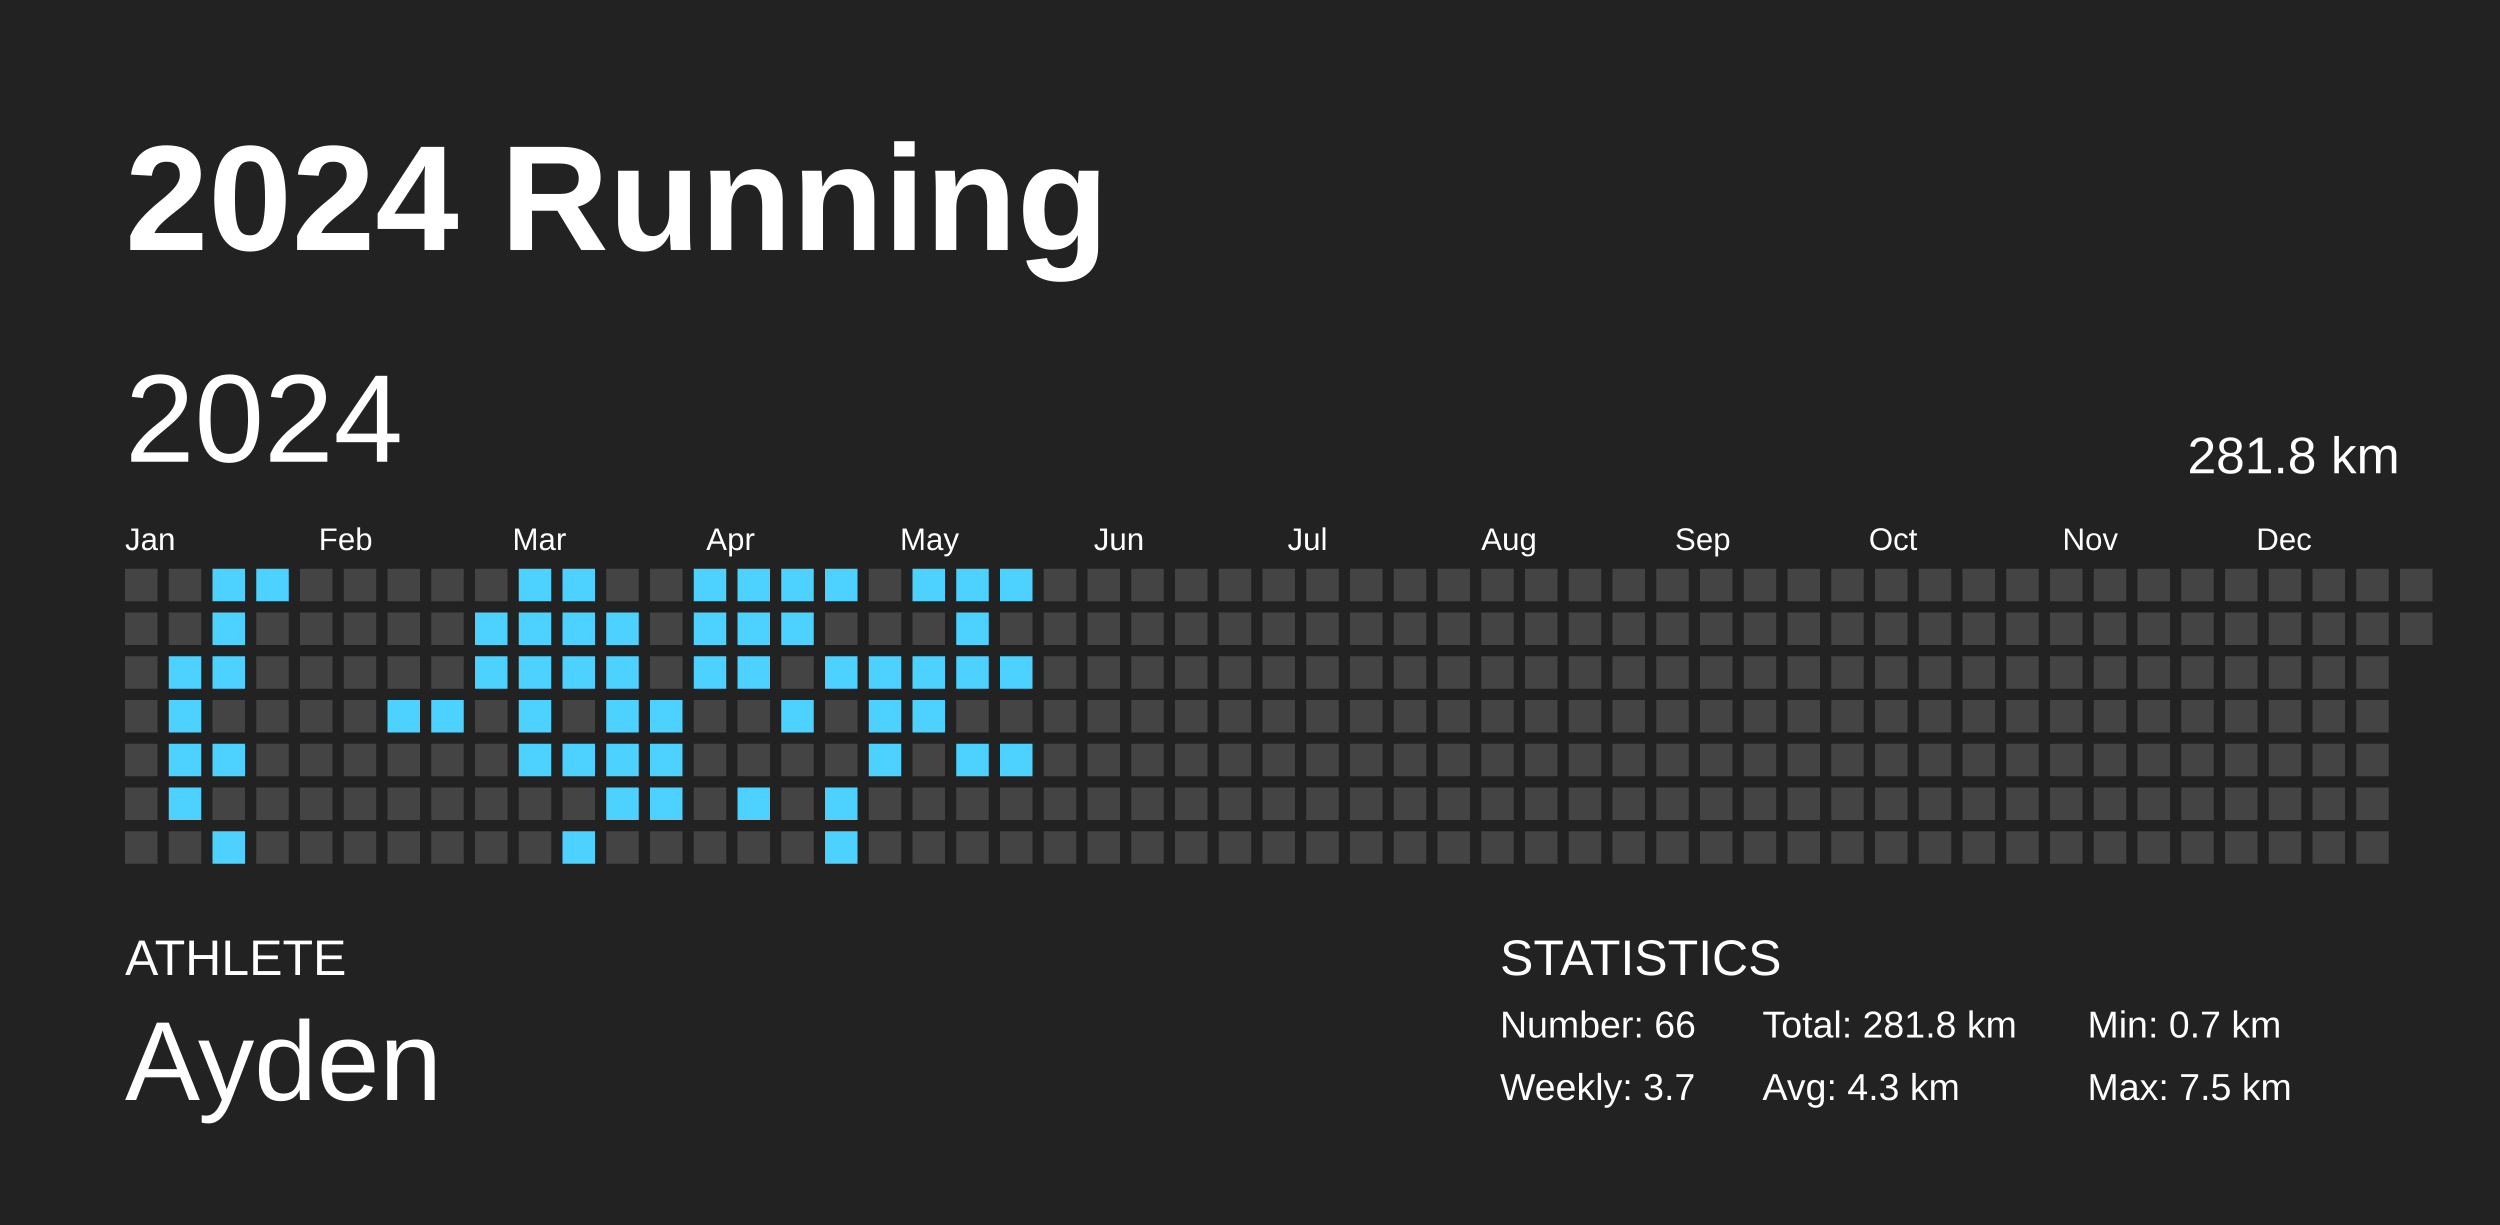
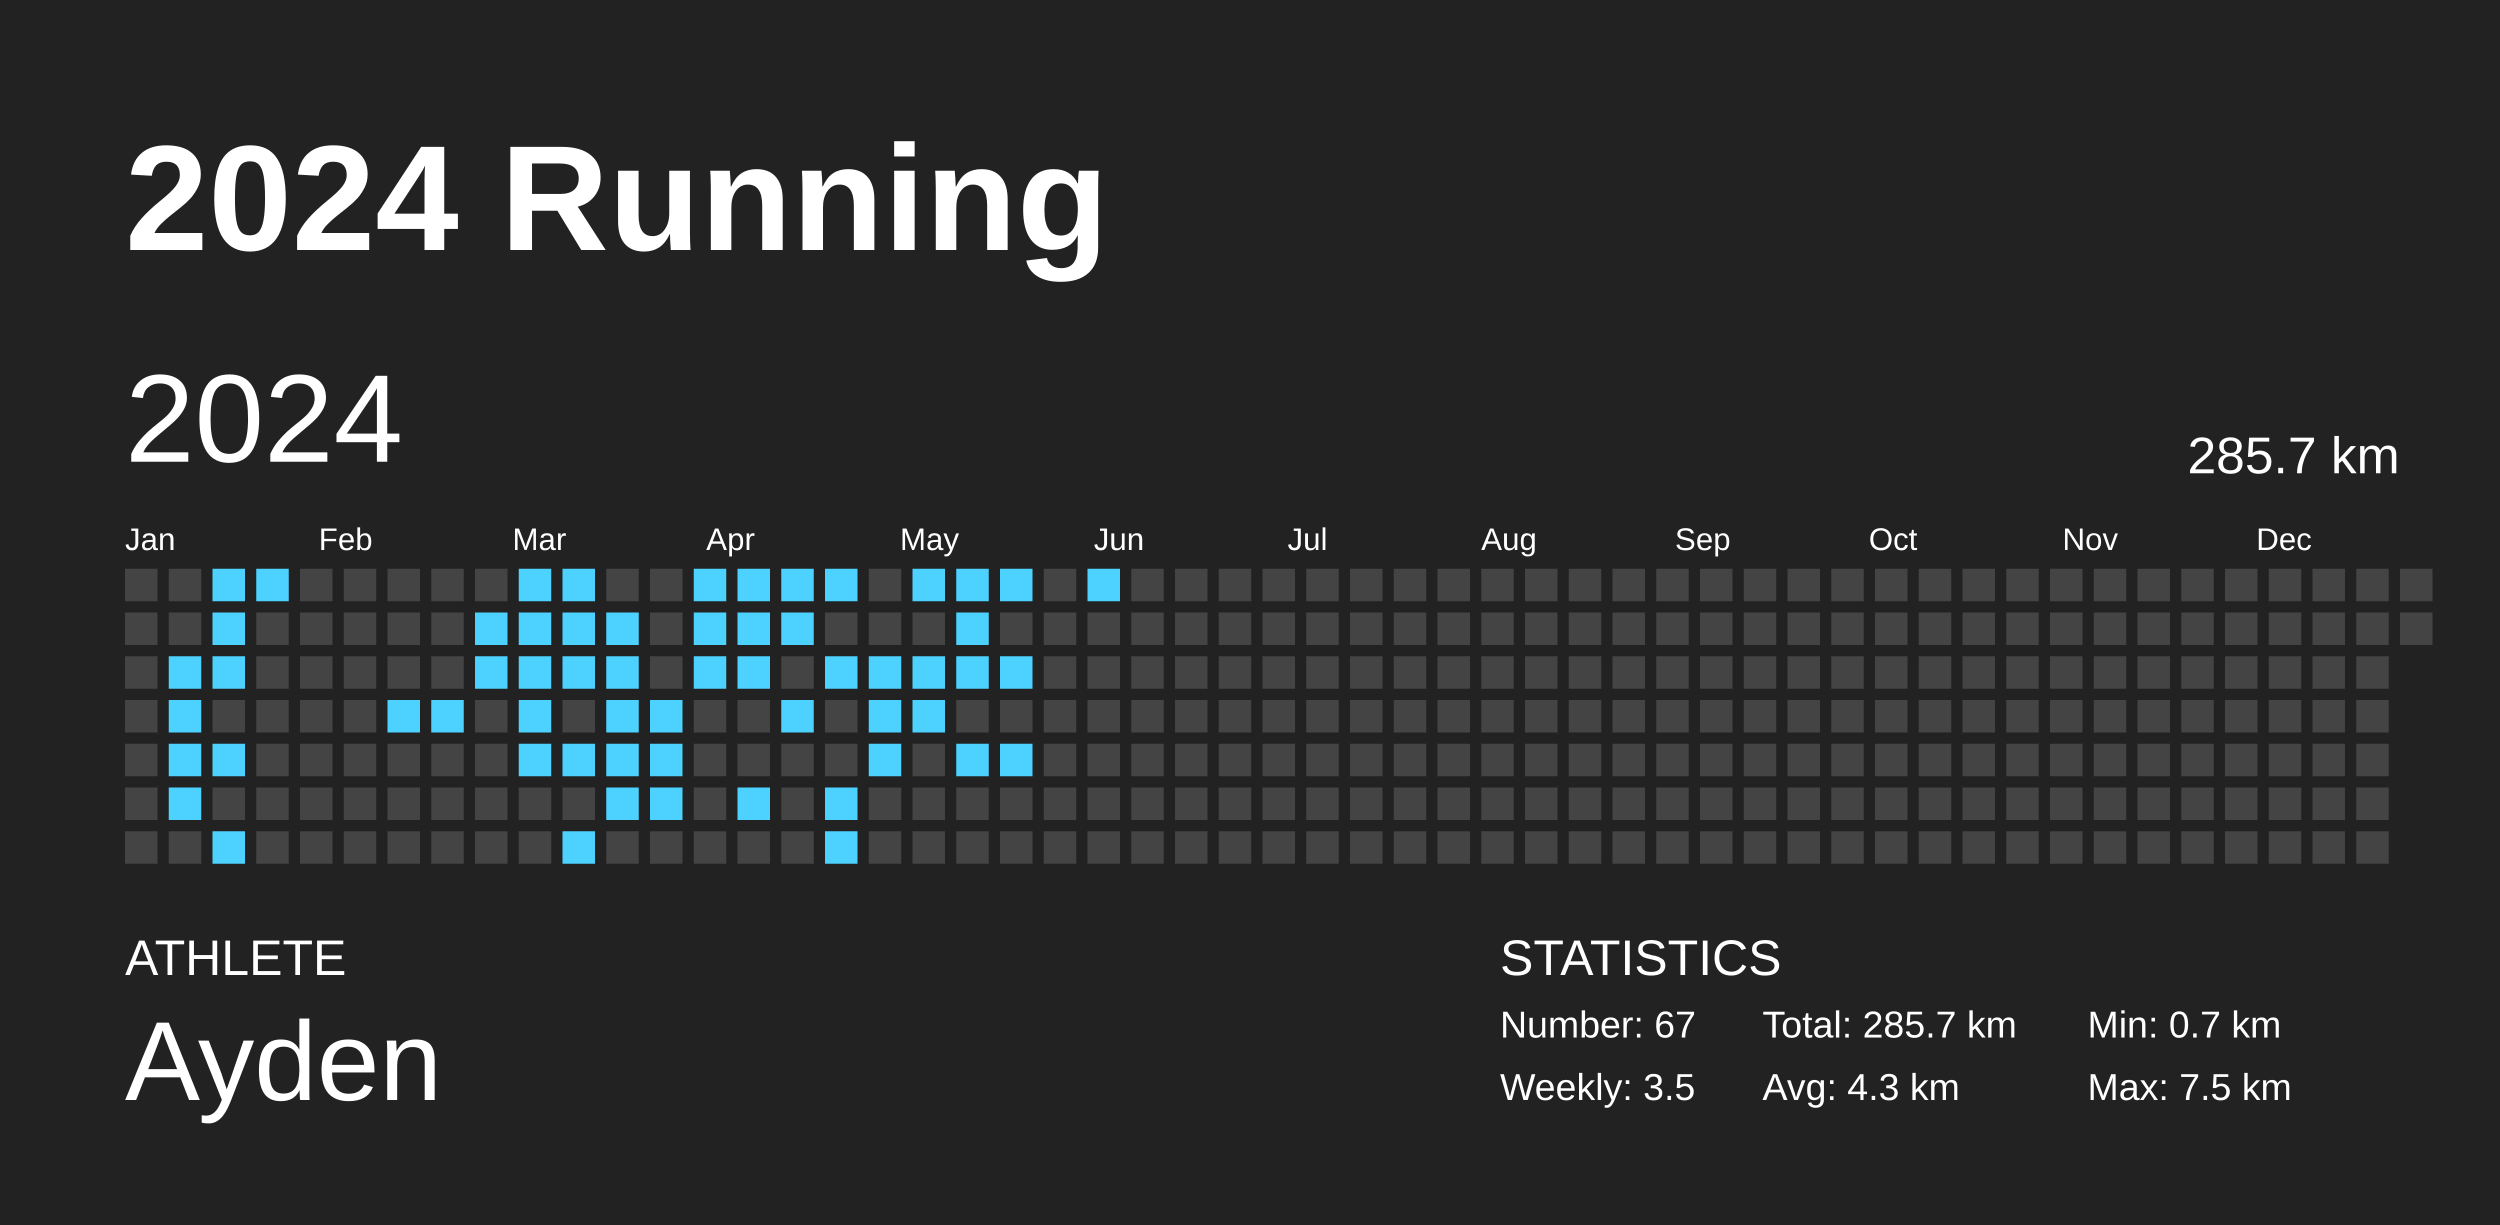
<svg xmlns="http://www.w3.org/2000/svg" baseProfile="full" height="98mm" version="1.1" viewBox="0,0,200,98" width="200mm">
  <defs />
  <rect fill="#222222" height="98" width="200" x="0" y="0" />
  <text fill="#FFFFFF" style="font-size:12px; font-family:Arial; font-weight:bold;" x="10" y="20">2024 Running</text>
  <text fill="#FFFFFF" style="font-size:4px; font-family:Arial" x="10" y="78">ATHLETE</text>
  <text fill="#FFFFFF" style="font-size:9px; font-family:Arial" x="10" y="88">Ayden</text>
  <text fill="#FFFFFF" style="font-size:4px; font-family:Arial" x="120" y="78">STATISTICS</text>
-   <text fill="#FFFFFF" style="font-size:3px; font-family:Arial" x="120" y="83">Number: 66</text>
-   <text fill="#FFFFFF" style="font-size:3px; font-family:Arial" x="120" y="88">Weekly: 3.7</text>
-   <text fill="#FFFFFF" style="font-size:3px; font-family:Arial" x="141" y="83">Total: 281.8 km</text>
+   <text fill="#FFFFFF" style="font-size:3px; font-family:Arial" x="120" y="83">Number: 67</text>
+   <text fill="#FFFFFF" style="font-size:3px; font-family:Arial" x="120" y="88">Weekly: 3.5</text>
+   <text fill="#FFFFFF" style="font-size:3px; font-family:Arial" x="141" y="83">Total: 285.7 km</text>
  <text fill="#FFFFFF" style="font-size:3px; font-family:Arial" x="141" y="88">Avg: 4.3 km</text>
  <text fill="#FFFFFF" style="font-size:3px; font-family:Arial" x="167" y="83">Min: 0.7 km</text>
  <text fill="#FFFFFF" style="font-size:3px; font-family:Arial" x="167" y="88">Max: 7.5 km</text>
  <text dominant-baseline="hanging" fill="#FFFFFF" style="font-size:10.0px; font-family:Arial;" x="10" y="30">2024</text>
-   <text dominant-baseline="hanging" fill="#FFFFFF" style="font-size:4.125px; font-family:Arial;" x="175" y="35">281.8 km</text>
+   <text dominant-baseline="hanging" fill="#FFFFFF" style="font-size:4.125px; font-family:Arial;" x="175" y="35">285.7 km</text>
  <text fill="#FFFFFF" style="font-size:2.5px; font-family:Arial" x="10.0" y="44">Jan</text>
  <text fill="#FFFFFF" style="font-size:2.5px; font-family:Arial" x="25.5" y="44">Feb</text>
  <text fill="#FFFFFF" style="font-size:2.5px; font-family:Arial" x="41.0" y="44">Mar</text>
  <text fill="#FFFFFF" style="font-size:2.5px; font-family:Arial" x="56.5" y="44">Apr</text>
  <text fill="#FFFFFF" style="font-size:2.5px; font-family:Arial" x="72.0" y="44">May</text>
  <text fill="#FFFFFF" style="font-size:2.5px; font-family:Arial" x="87.5" y="44">Jun</text>
  <text fill="#FFFFFF" style="font-size:2.5px; font-family:Arial" x="103.0" y="44">Jul</text>
  <text fill="#FFFFFF" style="font-size:2.5px; font-family:Arial" x="118.5" y="44">Aug</text>
  <text fill="#FFFFFF" style="font-size:2.5px; font-family:Arial" x="134.0" y="44">Sep</text>
  <text fill="#FFFFFF" style="font-size:2.5px; font-family:Arial" x="149.5" y="44">Oct</text>
  <text fill="#FFFFFF" style="font-size:2.5px; font-family:Arial" x="165.0" y="44">Nov</text>
  <text fill="#FFFFFF" style="font-size:2.5px; font-family:Arial" x="180.5" y="44">Dec</text>
  <rect fill="#444444" height="2.6" width="2.6" x="10.0" y="45.5" />
  <rect fill="#444444" height="2.6" width="2.6" x="10.0" y="49.0" />
  <rect fill="#444444" height="2.6" width="2.6" x="10.0" y="52.5" />
  <rect fill="#444444" height="2.6" width="2.6" x="10.0" y="56.0" />
  <rect fill="#444444" height="2.6" width="2.6" x="10.0" y="59.5" />
  <rect fill="#444444" height="2.6" width="2.6" x="10.0" y="63.0" />
  <rect fill="#444444" height="2.6" width="2.6" x="10.0" y="66.5" />
  <rect fill="#444444" height="2.6" width="2.6" x="13.5" y="45.5" />
  <rect fill="#444444" height="2.6" width="2.6" x="13.5" y="49.0" />
  <rect fill="#4dd2ff" height="2.6" width="2.6" x="13.5" y="52.5" />
  <rect fill="#4dd2ff" height="2.6" width="2.6" x="13.5" y="56.0" />
  <rect fill="#4dd2ff" height="2.6" width="2.6" x="13.5" y="59.5" />
  <rect fill="#4dd2ff" height="2.6" width="2.6" x="13.5" y="63.0" />
  <rect fill="#444444" height="2.6" width="2.6" x="13.5" y="66.5" />
  <rect fill="#4dd2ff" height="2.6" width="2.6" x="17.0" y="45.5" />
  <rect fill="#4dd2ff" height="2.6" width="2.6" x="17.0" y="49.0" />
  <rect fill="#4dd2ff" height="2.6" width="2.6" x="17.0" y="52.5" />
  <rect fill="#444444" height="2.6" width="2.6" x="17.0" y="56.0" />
  <rect fill="#4dd2ff" height="2.6" width="2.6" x="17.0" y="59.5" />
  <rect fill="#444444" height="2.6" width="2.6" x="17.0" y="63.0" />
  <rect fill="#4dd2ff" height="2.6" width="2.6" x="17.0" y="66.5" />
  <rect fill="#4dd2ff" height="2.6" width="2.6" x="20.5" y="45.5" />
  <rect fill="#444444" height="2.6" width="2.6" x="20.5" y="49.0" />
  <rect fill="#444444" height="2.6" width="2.6" x="20.5" y="52.5" />
  <rect fill="#444444" height="2.6" width="2.6" x="20.5" y="56.0" />
  <rect fill="#444444" height="2.6" width="2.6" x="20.5" y="59.5" />
  <rect fill="#444444" height="2.6" width="2.6" x="20.5" y="63.0" />
  <rect fill="#444444" height="2.6" width="2.6" x="20.5" y="66.5" />
  <rect fill="#444444" height="2.6" width="2.6" x="24.0" y="45.5" />
  <rect fill="#444444" height="2.6" width="2.6" x="24.0" y="49.0" />
  <rect fill="#444444" height="2.6" width="2.6" x="24.0" y="52.5" />
  <rect fill="#444444" height="2.6" width="2.6" x="24.0" y="56.0" />
  <rect fill="#444444" height="2.6" width="2.6" x="24.0" y="59.5" />
  <rect fill="#444444" height="2.6" width="2.6" x="24.0" y="63.0" />
  <rect fill="#444444" height="2.6" width="2.6" x="24.0" y="66.5" />
  <rect fill="#444444" height="2.6" width="2.6" x="27.5" y="45.5" />
  <rect fill="#444444" height="2.6" width="2.6" x="27.5" y="49.0" />
  <rect fill="#444444" height="2.6" width="2.6" x="27.5" y="52.5" />
  <rect fill="#444444" height="2.6" width="2.6" x="27.5" y="56.0" />
  <rect fill="#444444" height="2.6" width="2.6" x="27.5" y="59.5" />
  <rect fill="#444444" height="2.6" width="2.6" x="27.5" y="63.0" />
  <rect fill="#444444" height="2.6" width="2.6" x="27.5" y="66.5" />
  <rect fill="#444444" height="2.6" width="2.6" x="31.0" y="45.5" />
  <rect fill="#444444" height="2.6" width="2.6" x="31.0" y="49.0" />
  <rect fill="#444444" height="2.6" width="2.6" x="31.0" y="52.5" />
  <rect fill="#4dd2ff" height="2.6" width="2.6" x="31.0" y="56.0" />
  <rect fill="#444444" height="2.6" width="2.6" x="31.0" y="59.5" />
  <rect fill="#444444" height="2.6" width="2.6" x="31.0" y="63.0" />
  <rect fill="#444444" height="2.6" width="2.6" x="31.0" y="66.5" />
  <rect fill="#444444" height="2.6" width="2.6" x="34.5" y="45.5" />
  <rect fill="#444444" height="2.6" width="2.6" x="34.5" y="49.0" />
  <rect fill="#444444" height="2.6" width="2.6" x="34.5" y="52.5" />
  <rect fill="#4dd2ff" height="2.6" width="2.6" x="34.5" y="56.0" />
  <rect fill="#444444" height="2.6" width="2.6" x="34.5" y="59.5" />
  <rect fill="#444444" height="2.6" width="2.6" x="34.5" y="63.0" />
  <rect fill="#444444" height="2.6" width="2.6" x="34.5" y="66.5" />
  <rect fill="#444444" height="2.6" width="2.6" x="38.0" y="45.5" />
  <rect fill="#4dd2ff" height="2.6" width="2.6" x="38.0" y="49.0" />
  <rect fill="#4dd2ff" height="2.6" width="2.6" x="38.0" y="52.5" />
  <rect fill="#444444" height="2.6" width="2.6" x="38.0" y="56.0" />
  <rect fill="#444444" height="2.6" width="2.6" x="38.0" y="59.5" />
  <rect fill="#444444" height="2.6" width="2.6" x="38.0" y="63.0" />
  <rect fill="#444444" height="2.6" width="2.6" x="38.0" y="66.5" />
  <rect fill="#4dd2ff" height="2.6" width="2.6" x="41.5" y="45.5" />
  <rect fill="#4dd2ff" height="2.6" width="2.6" x="41.5" y="49.0" />
  <rect fill="#4dd2ff" height="2.6" width="2.6" x="41.5" y="52.5" />
  <rect fill="#4dd2ff" height="2.6" width="2.6" x="41.5" y="56.0" />
  <rect fill="#4dd2ff" height="2.6" width="2.6" x="41.5" y="59.5" />
  <rect fill="#444444" height="2.6" width="2.6" x="41.5" y="63.0" />
  <rect fill="#444444" height="2.6" width="2.6" x="41.5" y="66.5" />
  <rect fill="#4dd2ff" height="2.6" width="2.6" x="45.0" y="45.5" />
  <rect fill="#4dd2ff" height="2.6" width="2.6" x="45.0" y="49.0" />
  <rect fill="#4dd2ff" height="2.6" width="2.6" x="45.0" y="52.5" />
  <rect fill="#444444" height="2.6" width="2.6" x="45.0" y="56.0" />
  <rect fill="#4dd2ff" height="2.6" width="2.6" x="45.0" y="59.5" />
  <rect fill="#444444" height="2.6" width="2.6" x="45.0" y="63.0" />
  <rect fill="#4dd2ff" height="2.6" width="2.6" x="45.0" y="66.5" />
  <rect fill="#444444" height="2.6" width="2.6" x="48.5" y="45.5" />
  <rect fill="#4dd2ff" height="2.6" width="2.6" x="48.5" y="49.0" />
  <rect fill="#4dd2ff" height="2.6" width="2.6" x="48.5" y="52.5" />
  <rect fill="#4dd2ff" height="2.6" width="2.6" x="48.5" y="56.0" />
  <rect fill="#4dd2ff" height="2.6" width="2.6" x="48.5" y="59.5" />
  <rect fill="#4dd2ff" height="2.6" width="2.6" x="48.5" y="63.0" />
  <rect fill="#444444" height="2.6" width="2.6" x="48.5" y="66.5" />
  <rect fill="#444444" height="2.6" width="2.6" x="52.0" y="45.5" />
  <rect fill="#444444" height="2.6" width="2.6" x="52.0" y="49.0" />
  <rect fill="#444444" height="2.6" width="2.6" x="52.0" y="52.5" />
  <rect fill="#4dd2ff" height="2.6" width="2.6" x="52.0" y="56.0" />
  <rect fill="#4dd2ff" height="2.6" width="2.6" x="52.0" y="59.5" />
  <rect fill="#4dd2ff" height="2.6" width="2.6" x="52.0" y="63.0" />
  <rect fill="#444444" height="2.6" width="2.6" x="52.0" y="66.5" />
  <rect fill="#4dd2ff" height="2.6" width="2.6" x="55.5" y="45.5" />
  <rect fill="#4dd2ff" height="2.6" width="2.6" x="55.5" y="49.0" />
  <rect fill="#4dd2ff" height="2.6" width="2.6" x="55.5" y="52.5" />
  <rect fill="#444444" height="2.6" width="2.6" x="55.5" y="56.0" />
  <rect fill="#444444" height="2.6" width="2.6" x="55.5" y="59.5" />
  <rect fill="#444444" height="2.6" width="2.6" x="55.5" y="63.0" />
  <rect fill="#444444" height="2.6" width="2.6" x="55.5" y="66.5" />
  <rect fill="#4dd2ff" height="2.6" width="2.6" x="59.0" y="45.5" />
  <rect fill="#4dd2ff" height="2.6" width="2.6" x="59.0" y="49.0" />
  <rect fill="#4dd2ff" height="2.6" width="2.6" x="59.0" y="52.5" />
  <rect fill="#444444" height="2.6" width="2.6" x="59.0" y="56.0" />
  <rect fill="#444444" height="2.6" width="2.6" x="59.0" y="59.5" />
  <rect fill="#4dd2ff" height="2.6" width="2.6" x="59.0" y="63.0" />
  <rect fill="#444444" height="2.6" width="2.6" x="59.0" y="66.5" />
  <rect fill="#4dd2ff" height="2.6" width="2.6" x="62.5" y="45.5" />
  <rect fill="#4dd2ff" height="2.6" width="2.6" x="62.5" y="49.0" />
  <rect fill="#444444" height="2.6" width="2.6" x="62.5" y="52.5" />
  <rect fill="#4dd2ff" height="2.6" width="2.6" x="62.5" y="56.0" />
  <rect fill="#444444" height="2.6" width="2.6" x="62.5" y="59.5" />
  <rect fill="#444444" height="2.6" width="2.6" x="62.5" y="63.0" />
  <rect fill="#444444" height="2.6" width="2.6" x="62.5" y="66.5" />
  <rect fill="#4dd2ff" height="2.6" width="2.6" x="66.0" y="45.5" />
  <rect fill="#444444" height="2.6" width="2.6" x="66.0" y="49.0" />
  <rect fill="#4dd2ff" height="2.6" width="2.6" x="66.0" y="52.5" />
  <rect fill="#444444" height="2.6" width="2.6" x="66.0" y="56.0" />
  <rect fill="#444444" height="2.6" width="2.6" x="66.0" y="59.5" />
  <rect fill="#4dd2ff" height="2.6" width="2.6" x="66.0" y="63.0" />
  <rect fill="#4dd2ff" height="2.6" width="2.6" x="66.0" y="66.5" />
  <rect fill="#444444" height="2.6" width="2.6" x="69.5" y="45.5" />
  <rect fill="#444444" height="2.6" width="2.6" x="69.5" y="49.0" />
  <rect fill="#4dd2ff" height="2.6" width="2.6" x="69.5" y="52.5" />
  <rect fill="#4dd2ff" height="2.6" width="2.6" x="69.5" y="56.0" />
  <rect fill="#4dd2ff" height="2.6" width="2.6" x="69.5" y="59.5" />
  <rect fill="#444444" height="2.6" width="2.6" x="69.5" y="63.0" />
  <rect fill="#444444" height="2.6" width="2.6" x="69.5" y="66.5" />
  <rect fill="#4dd2ff" height="2.6" width="2.6" x="73.0" y="45.5" />
  <rect fill="#444444" height="2.6" width="2.6" x="73.0" y="49.0" />
  <rect fill="#4dd2ff" height="2.6" width="2.6" x="73.0" y="52.5" />
  <rect fill="#4dd2ff" height="2.6" width="2.6" x="73.0" y="56.0" />
  <rect fill="#444444" height="2.6" width="2.6" x="73.0" y="59.5" />
  <rect fill="#444444" height="2.6" width="2.6" x="73.0" y="63.0" />
  <rect fill="#444444" height="2.6" width="2.6" x="73.0" y="66.5" />
  <rect fill="#4dd2ff" height="2.6" width="2.6" x="76.5" y="45.5" />
  <rect fill="#4dd2ff" height="2.6" width="2.6" x="76.5" y="49.0" />
  <rect fill="#4dd2ff" height="2.6" width="2.6" x="76.5" y="52.5" />
  <rect fill="#444444" height="2.6" width="2.6" x="76.5" y="56.0" />
  <rect fill="#4dd2ff" height="2.6" width="2.6" x="76.5" y="59.5" />
  <rect fill="#444444" height="2.6" width="2.6" x="76.5" y="63.0" />
  <rect fill="#444444" height="2.6" width="2.6" x="76.5" y="66.5" />
  <rect fill="#4dd2ff" height="2.6" width="2.6" x="80.0" y="45.5" />
  <rect fill="#444444" height="2.6" width="2.6" x="80.0" y="49.0" />
  <rect fill="#4dd2ff" height="2.6" width="2.6" x="80.0" y="52.5" />
  <rect fill="#444444" height="2.6" width="2.6" x="80.0" y="56.0" />
  <rect fill="#4dd2ff" height="2.6" width="2.6" x="80.0" y="59.5" />
  <rect fill="#444444" height="2.6" width="2.6" x="80.0" y="63.0" />
  <rect fill="#444444" height="2.6" width="2.6" x="80.0" y="66.5" />
  <rect fill="#444444" height="2.6" width="2.6" x="83.5" y="45.5" />
  <rect fill="#444444" height="2.6" width="2.6" x="83.5" y="49.0" />
  <rect fill="#444444" height="2.6" width="2.6" x="83.5" y="52.5" />
  <rect fill="#444444" height="2.6" width="2.6" x="83.5" y="56.0" />
  <rect fill="#444444" height="2.6" width="2.6" x="83.5" y="59.5" />
  <rect fill="#444444" height="2.6" width="2.6" x="83.5" y="63.0" />
  <rect fill="#444444" height="2.6" width="2.6" x="83.5" y="66.5" />
-   <rect fill="#444444" height="2.6" width="2.6" x="87.0" y="45.5" />
+   <rect fill="#4dd2ff" height="2.6" width="2.6" x="87.0" y="45.5" />
  <rect fill="#444444" height="2.6" width="2.6" x="87.0" y="49.0" />
  <rect fill="#444444" height="2.6" width="2.6" x="87.0" y="52.5" />
  <rect fill="#444444" height="2.6" width="2.6" x="87.0" y="56.0" />
  <rect fill="#444444" height="2.6" width="2.6" x="87.0" y="59.5" />
  <rect fill="#444444" height="2.6" width="2.6" x="87.0" y="63.0" />
  <rect fill="#444444" height="2.6" width="2.6" x="87.0" y="66.5" />
  <rect fill="#444444" height="2.6" width="2.6" x="90.5" y="45.5" />
  <rect fill="#444444" height="2.6" width="2.6" x="90.5" y="49.0" />
  <rect fill="#444444" height="2.6" width="2.6" x="90.5" y="52.5" />
  <rect fill="#444444" height="2.6" width="2.6" x="90.5" y="56.0" />
  <rect fill="#444444" height="2.6" width="2.6" x="90.5" y="59.5" />
  <rect fill="#444444" height="2.6" width="2.6" x="90.5" y="63.0" />
  <rect fill="#444444" height="2.6" width="2.6" x="90.5" y="66.5" />
  <rect fill="#444444" height="2.6" width="2.6" x="94.0" y="45.5" />
  <rect fill="#444444" height="2.6" width="2.6" x="94.0" y="49.0" />
  <rect fill="#444444" height="2.6" width="2.6" x="94.0" y="52.5" />
  <rect fill="#444444" height="2.6" width="2.6" x="94.0" y="56.0" />
  <rect fill="#444444" height="2.6" width="2.6" x="94.0" y="59.5" />
  <rect fill="#444444" height="2.6" width="2.6" x="94.0" y="63.0" />
  <rect fill="#444444" height="2.6" width="2.6" x="94.0" y="66.5" />
  <rect fill="#444444" height="2.6" width="2.6" x="97.5" y="45.5" />
  <rect fill="#444444" height="2.6" width="2.6" x="97.5" y="49.0" />
  <rect fill="#444444" height="2.6" width="2.6" x="97.5" y="52.5" />
  <rect fill="#444444" height="2.6" width="2.6" x="97.5" y="56.0" />
  <rect fill="#444444" height="2.6" width="2.6" x="97.5" y="59.5" />
  <rect fill="#444444" height="2.6" width="2.6" x="97.5" y="63.0" />
  <rect fill="#444444" height="2.6" width="2.6" x="97.5" y="66.5" />
  <rect fill="#444444" height="2.6" width="2.6" x="101.0" y="45.5" />
  <rect fill="#444444" height="2.6" width="2.6" x="101.0" y="49.0" />
  <rect fill="#444444" height="2.6" width="2.6" x="101.0" y="52.5" />
  <rect fill="#444444" height="2.6" width="2.6" x="101.0" y="56.0" />
  <rect fill="#444444" height="2.6" width="2.6" x="101.0" y="59.5" />
  <rect fill="#444444" height="2.6" width="2.6" x="101.0" y="63.0" />
  <rect fill="#444444" height="2.6" width="2.6" x="101.0" y="66.5" />
  <rect fill="#444444" height="2.6" width="2.6" x="104.5" y="45.5" />
  <rect fill="#444444" height="2.6" width="2.6" x="104.5" y="49.0" />
  <rect fill="#444444" height="2.6" width="2.6" x="104.5" y="52.5" />
  <rect fill="#444444" height="2.6" width="2.6" x="104.5" y="56.0" />
  <rect fill="#444444" height="2.6" width="2.6" x="104.5" y="59.5" />
  <rect fill="#444444" height="2.6" width="2.6" x="104.5" y="63.0" />
  <rect fill="#444444" height="2.6" width="2.6" x="104.5" y="66.5" />
  <rect fill="#444444" height="2.6" width="2.6" x="108.0" y="45.5" />
  <rect fill="#444444" height="2.6" width="2.6" x="108.0" y="49.0" />
  <rect fill="#444444" height="2.6" width="2.6" x="108.0" y="52.5" />
  <rect fill="#444444" height="2.6" width="2.6" x="108.0" y="56.0" />
  <rect fill="#444444" height="2.6" width="2.6" x="108.0" y="59.5" />
  <rect fill="#444444" height="2.6" width="2.6" x="108.0" y="63.0" />
  <rect fill="#444444" height="2.6" width="2.6" x="108.0" y="66.5" />
  <rect fill="#444444" height="2.6" width="2.6" x="111.5" y="45.5" />
  <rect fill="#444444" height="2.6" width="2.6" x="111.5" y="49.0" />
  <rect fill="#444444" height="2.6" width="2.6" x="111.5" y="52.5" />
  <rect fill="#444444" height="2.6" width="2.6" x="111.5" y="56.0" />
  <rect fill="#444444" height="2.6" width="2.6" x="111.5" y="59.5" />
  <rect fill="#444444" height="2.6" width="2.6" x="111.5" y="63.0" />
  <rect fill="#444444" height="2.6" width="2.6" x="111.5" y="66.5" />
  <rect fill="#444444" height="2.6" width="2.6" x="115.0" y="45.5" />
  <rect fill="#444444" height="2.6" width="2.6" x="115.0" y="49.0" />
  <rect fill="#444444" height="2.6" width="2.6" x="115.0" y="52.5" />
  <rect fill="#444444" height="2.6" width="2.6" x="115.0" y="56.0" />
  <rect fill="#444444" height="2.6" width="2.6" x="115.0" y="59.5" />
  <rect fill="#444444" height="2.6" width="2.6" x="115.0" y="63.0" />
  <rect fill="#444444" height="2.6" width="2.6" x="115.0" y="66.5" />
  <rect fill="#444444" height="2.6" width="2.6" x="118.5" y="45.5" />
  <rect fill="#444444" height="2.6" width="2.6" x="118.5" y="49.0" />
  <rect fill="#444444" height="2.6" width="2.6" x="118.5" y="52.5" />
  <rect fill="#444444" height="2.6" width="2.6" x="118.5" y="56.0" />
  <rect fill="#444444" height="2.6" width="2.6" x="118.5" y="59.5" />
  <rect fill="#444444" height="2.6" width="2.6" x="118.5" y="63.0" />
  <rect fill="#444444" height="2.6" width="2.6" x="118.5" y="66.5" />
  <rect fill="#444444" height="2.6" width="2.6" x="122.0" y="45.5" />
  <rect fill="#444444" height="2.6" width="2.6" x="122.0" y="49.0" />
  <rect fill="#444444" height="2.6" width="2.6" x="122.0" y="52.5" />
  <rect fill="#444444" height="2.6" width="2.6" x="122.0" y="56.0" />
  <rect fill="#444444" height="2.6" width="2.6" x="122.0" y="59.5" />
  <rect fill="#444444" height="2.6" width="2.6" x="122.0" y="63.0" />
  <rect fill="#444444" height="2.6" width="2.6" x="122.0" y="66.5" />
  <rect fill="#444444" height="2.6" width="2.6" x="125.5" y="45.5" />
  <rect fill="#444444" height="2.6" width="2.6" x="125.5" y="49.0" />
  <rect fill="#444444" height="2.6" width="2.6" x="125.5" y="52.5" />
  <rect fill="#444444" height="2.6" width="2.6" x="125.5" y="56.0" />
  <rect fill="#444444" height="2.6" width="2.6" x="125.5" y="59.5" />
  <rect fill="#444444" height="2.6" width="2.6" x="125.5" y="63.0" />
  <rect fill="#444444" height="2.6" width="2.6" x="125.5" y="66.5" />
  <rect fill="#444444" height="2.6" width="2.6" x="129.0" y="45.5" />
  <rect fill="#444444" height="2.6" width="2.6" x="129.0" y="49.0" />
  <rect fill="#444444" height="2.6" width="2.6" x="129.0" y="52.5" />
  <rect fill="#444444" height="2.6" width="2.6" x="129.0" y="56.0" />
  <rect fill="#444444" height="2.6" width="2.6" x="129.0" y="59.5" />
  <rect fill="#444444" height="2.6" width="2.6" x="129.0" y="63.0" />
  <rect fill="#444444" height="2.6" width="2.6" x="129.0" y="66.5" />
  <rect fill="#444444" height="2.6" width="2.6" x="132.5" y="45.5" />
  <rect fill="#444444" height="2.6" width="2.6" x="132.5" y="49.0" />
  <rect fill="#444444" height="2.6" width="2.6" x="132.5" y="52.5" />
  <rect fill="#444444" height="2.6" width="2.6" x="132.5" y="56.0" />
  <rect fill="#444444" height="2.6" width="2.6" x="132.5" y="59.5" />
  <rect fill="#444444" height="2.6" width="2.6" x="132.5" y="63.0" />
  <rect fill="#444444" height="2.6" width="2.6" x="132.5" y="66.5" />
  <rect fill="#444444" height="2.6" width="2.6" x="136.0" y="45.5" />
  <rect fill="#444444" height="2.6" width="2.6" x="136.0" y="49.0" />
  <rect fill="#444444" height="2.6" width="2.6" x="136.0" y="52.5" />
  <rect fill="#444444" height="2.6" width="2.6" x="136.0" y="56.0" />
  <rect fill="#444444" height="2.6" width="2.6" x="136.0" y="59.5" />
  <rect fill="#444444" height="2.6" width="2.6" x="136.0" y="63.0" />
  <rect fill="#444444" height="2.6" width="2.6" x="136.0" y="66.5" />
  <rect fill="#444444" height="2.6" width="2.6" x="139.5" y="45.5" />
  <rect fill="#444444" height="2.6" width="2.6" x="139.5" y="49.0" />
  <rect fill="#444444" height="2.6" width="2.6" x="139.5" y="52.5" />
  <rect fill="#444444" height="2.6" width="2.6" x="139.5" y="56.0" />
  <rect fill="#444444" height="2.6" width="2.6" x="139.5" y="59.5" />
  <rect fill="#444444" height="2.6" width="2.6" x="139.5" y="63.0" />
  <rect fill="#444444" height="2.6" width="2.6" x="139.5" y="66.5" />
  <rect fill="#444444" height="2.6" width="2.6" x="143.0" y="45.5" />
  <rect fill="#444444" height="2.6" width="2.6" x="143.0" y="49.0" />
  <rect fill="#444444" height="2.6" width="2.6" x="143.0" y="52.5" />
  <rect fill="#444444" height="2.6" width="2.6" x="143.0" y="56.0" />
  <rect fill="#444444" height="2.6" width="2.6" x="143.0" y="59.5" />
  <rect fill="#444444" height="2.6" width="2.6" x="143.0" y="63.0" />
  <rect fill="#444444" height="2.6" width="2.6" x="143.0" y="66.5" />
  <rect fill="#444444" height="2.6" width="2.6" x="146.5" y="45.5" />
  <rect fill="#444444" height="2.6" width="2.6" x="146.5" y="49.0" />
  <rect fill="#444444" height="2.6" width="2.6" x="146.5" y="52.5" />
  <rect fill="#444444" height="2.6" width="2.6" x="146.5" y="56.0" />
  <rect fill="#444444" height="2.6" width="2.6" x="146.5" y="59.5" />
  <rect fill="#444444" height="2.6" width="2.6" x="146.5" y="63.0" />
  <rect fill="#444444" height="2.6" width="2.6" x="146.5" y="66.5" />
  <rect fill="#444444" height="2.6" width="2.6" x="150.0" y="45.5" />
  <rect fill="#444444" height="2.6" width="2.6" x="150.0" y="49.0" />
  <rect fill="#444444" height="2.6" width="2.6" x="150.0" y="52.5" />
  <rect fill="#444444" height="2.6" width="2.6" x="150.0" y="56.0" />
  <rect fill="#444444" height="2.6" width="2.6" x="150.0" y="59.5" />
  <rect fill="#444444" height="2.6" width="2.6" x="150.0" y="63.0" />
  <rect fill="#444444" height="2.6" width="2.6" x="150.0" y="66.5" />
  <rect fill="#444444" height="2.6" width="2.6" x="153.5" y="45.5" />
  <rect fill="#444444" height="2.6" width="2.6" x="153.5" y="49.0" />
  <rect fill="#444444" height="2.6" width="2.6" x="153.5" y="52.5" />
  <rect fill="#444444" height="2.6" width="2.6" x="153.5" y="56.0" />
  <rect fill="#444444" height="2.6" width="2.6" x="153.5" y="59.5" />
  <rect fill="#444444" height="2.6" width="2.6" x="153.5" y="63.0" />
  <rect fill="#444444" height="2.6" width="2.6" x="153.5" y="66.5" />
  <rect fill="#444444" height="2.6" width="2.6" x="157.0" y="45.5" />
  <rect fill="#444444" height="2.6" width="2.6" x="157.0" y="49.0" />
  <rect fill="#444444" height="2.6" width="2.6" x="157.0" y="52.5" />
  <rect fill="#444444" height="2.6" width="2.6" x="157.0" y="56.0" />
  <rect fill="#444444" height="2.6" width="2.6" x="157.0" y="59.5" />
  <rect fill="#444444" height="2.6" width="2.6" x="157.0" y="63.0" />
  <rect fill="#444444" height="2.6" width="2.6" x="157.0" y="66.5" />
  <rect fill="#444444" height="2.6" width="2.6" x="160.5" y="45.5" />
  <rect fill="#444444" height="2.6" width="2.6" x="160.5" y="49.0" />
  <rect fill="#444444" height="2.6" width="2.6" x="160.5" y="52.5" />
  <rect fill="#444444" height="2.6" width="2.6" x="160.5" y="56.0" />
  <rect fill="#444444" height="2.6" width="2.6" x="160.5" y="59.5" />
  <rect fill="#444444" height="2.6" width="2.6" x="160.5" y="63.0" />
  <rect fill="#444444" height="2.6" width="2.6" x="160.5" y="66.5" />
  <rect fill="#444444" height="2.6" width="2.6" x="164.0" y="45.5" />
  <rect fill="#444444" height="2.6" width="2.6" x="164.0" y="49.0" />
  <rect fill="#444444" height="2.6" width="2.6" x="164.0" y="52.5" />
  <rect fill="#444444" height="2.6" width="2.6" x="164.0" y="56.0" />
  <rect fill="#444444" height="2.6" width="2.6" x="164.0" y="59.5" />
  <rect fill="#444444" height="2.6" width="2.6" x="164.0" y="63.0" />
  <rect fill="#444444" height="2.6" width="2.6" x="164.0" y="66.5" />
  <rect fill="#444444" height="2.6" width="2.6" x="167.5" y="45.5" />
  <rect fill="#444444" height="2.6" width="2.6" x="167.5" y="49.0" />
  <rect fill="#444444" height="2.6" width="2.6" x="167.5" y="52.5" />
  <rect fill="#444444" height="2.6" width="2.6" x="167.5" y="56.0" />
  <rect fill="#444444" height="2.6" width="2.6" x="167.5" y="59.5" />
  <rect fill="#444444" height="2.6" width="2.6" x="167.5" y="63.0" />
  <rect fill="#444444" height="2.6" width="2.6" x="167.5" y="66.5" />
  <rect fill="#444444" height="2.6" width="2.6" x="171.0" y="45.5" />
  <rect fill="#444444" height="2.6" width="2.6" x="171.0" y="49.0" />
  <rect fill="#444444" height="2.6" width="2.6" x="171.0" y="52.5" />
  <rect fill="#444444" height="2.6" width="2.6" x="171.0" y="56.0" />
  <rect fill="#444444" height="2.6" width="2.6" x="171.0" y="59.5" />
  <rect fill="#444444" height="2.6" width="2.6" x="171.0" y="63.0" />
  <rect fill="#444444" height="2.6" width="2.6" x="171.0" y="66.5" />
  <rect fill="#444444" height="2.6" width="2.6" x="174.5" y="45.5" />
  <rect fill="#444444" height="2.6" width="2.6" x="174.5" y="49.0" />
  <rect fill="#444444" height="2.6" width="2.6" x="174.5" y="52.5" />
  <rect fill="#444444" height="2.6" width="2.6" x="174.5" y="56.0" />
  <rect fill="#444444" height="2.6" width="2.6" x="174.5" y="59.5" />
  <rect fill="#444444" height="2.6" width="2.6" x="174.5" y="63.0" />
  <rect fill="#444444" height="2.6" width="2.6" x="174.5" y="66.5" />
  <rect fill="#444444" height="2.6" width="2.6" x="178.0" y="45.5" />
  <rect fill="#444444" height="2.6" width="2.6" x="178.0" y="49.0" />
  <rect fill="#444444" height="2.6" width="2.6" x="178.0" y="52.5" />
  <rect fill="#444444" height="2.6" width="2.6" x="178.0" y="56.0" />
  <rect fill="#444444" height="2.6" width="2.6" x="178.0" y="59.5" />
  <rect fill="#444444" height="2.6" width="2.6" x="178.0" y="63.0" />
  <rect fill="#444444" height="2.6" width="2.6" x="178.0" y="66.5" />
  <rect fill="#444444" height="2.6" width="2.6" x="181.5" y="45.5" />
  <rect fill="#444444" height="2.6" width="2.6" x="181.5" y="49.0" />
  <rect fill="#444444" height="2.6" width="2.6" x="181.5" y="52.5" />
  <rect fill="#444444" height="2.6" width="2.6" x="181.5" y="56.0" />
  <rect fill="#444444" height="2.6" width="2.6" x="181.5" y="59.5" />
  <rect fill="#444444" height="2.6" width="2.6" x="181.5" y="63.0" />
  <rect fill="#444444" height="2.6" width="2.6" x="181.5" y="66.5" />
  <rect fill="#444444" height="2.6" width="2.6" x="185.0" y="45.5" />
  <rect fill="#444444" height="2.6" width="2.6" x="185.0" y="49.0" />
  <rect fill="#444444" height="2.6" width="2.6" x="185.0" y="52.5" />
  <rect fill="#444444" height="2.6" width="2.6" x="185.0" y="56.0" />
  <rect fill="#444444" height="2.6" width="2.6" x="185.0" y="59.5" />
  <rect fill="#444444" height="2.6" width="2.6" x="185.0" y="63.0" />
  <rect fill="#444444" height="2.6" width="2.6" x="185.0" y="66.5" />
  <rect fill="#444444" height="2.6" width="2.6" x="188.5" y="45.5" />
  <rect fill="#444444" height="2.6" width="2.6" x="188.5" y="49.0" />
  <rect fill="#444444" height="2.6" width="2.6" x="188.5" y="52.5" />
  <rect fill="#444444" height="2.6" width="2.6" x="188.5" y="56.0" />
  <rect fill="#444444" height="2.6" width="2.6" x="188.5" y="59.5" />
  <rect fill="#444444" height="2.6" width="2.6" x="188.5" y="63.0" />
  <rect fill="#444444" height="2.6" width="2.6" x="188.5" y="66.5" />
  <rect fill="#444444" height="2.6" width="2.6" x="192.0" y="45.5" />
  <rect fill="#444444" height="2.6" width="2.6" x="192.0" y="49.0" />
</svg>
